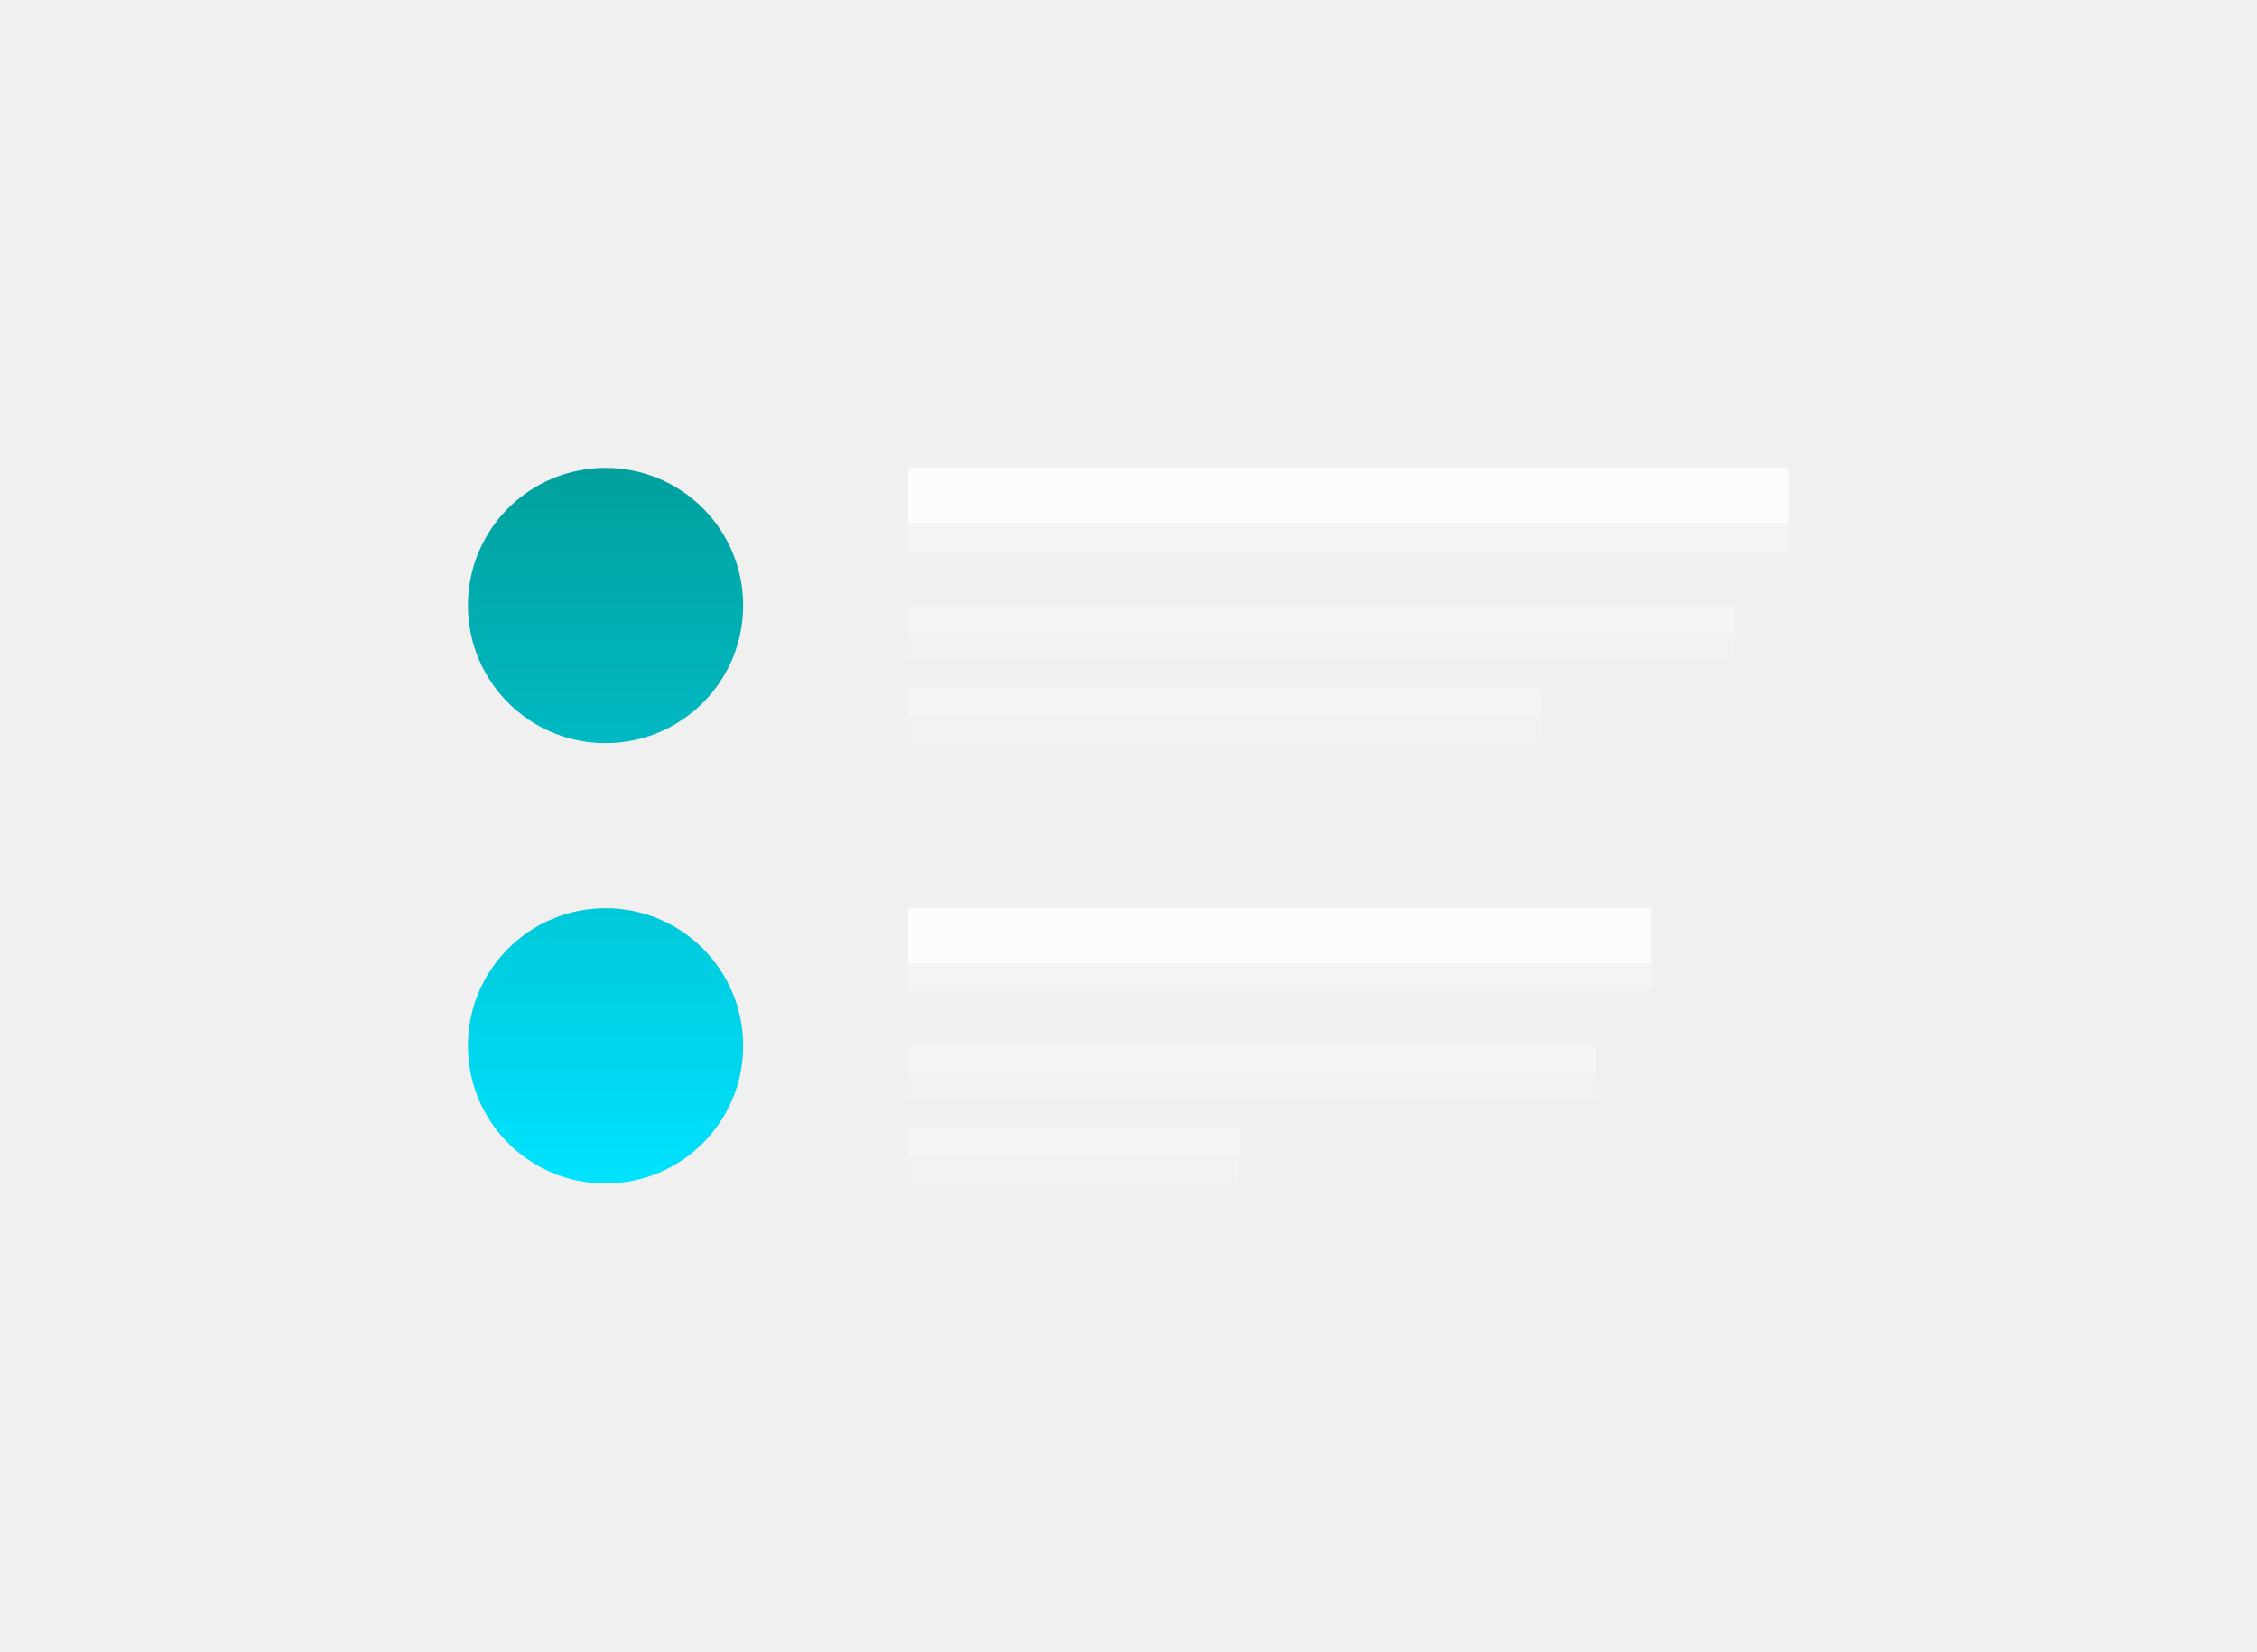
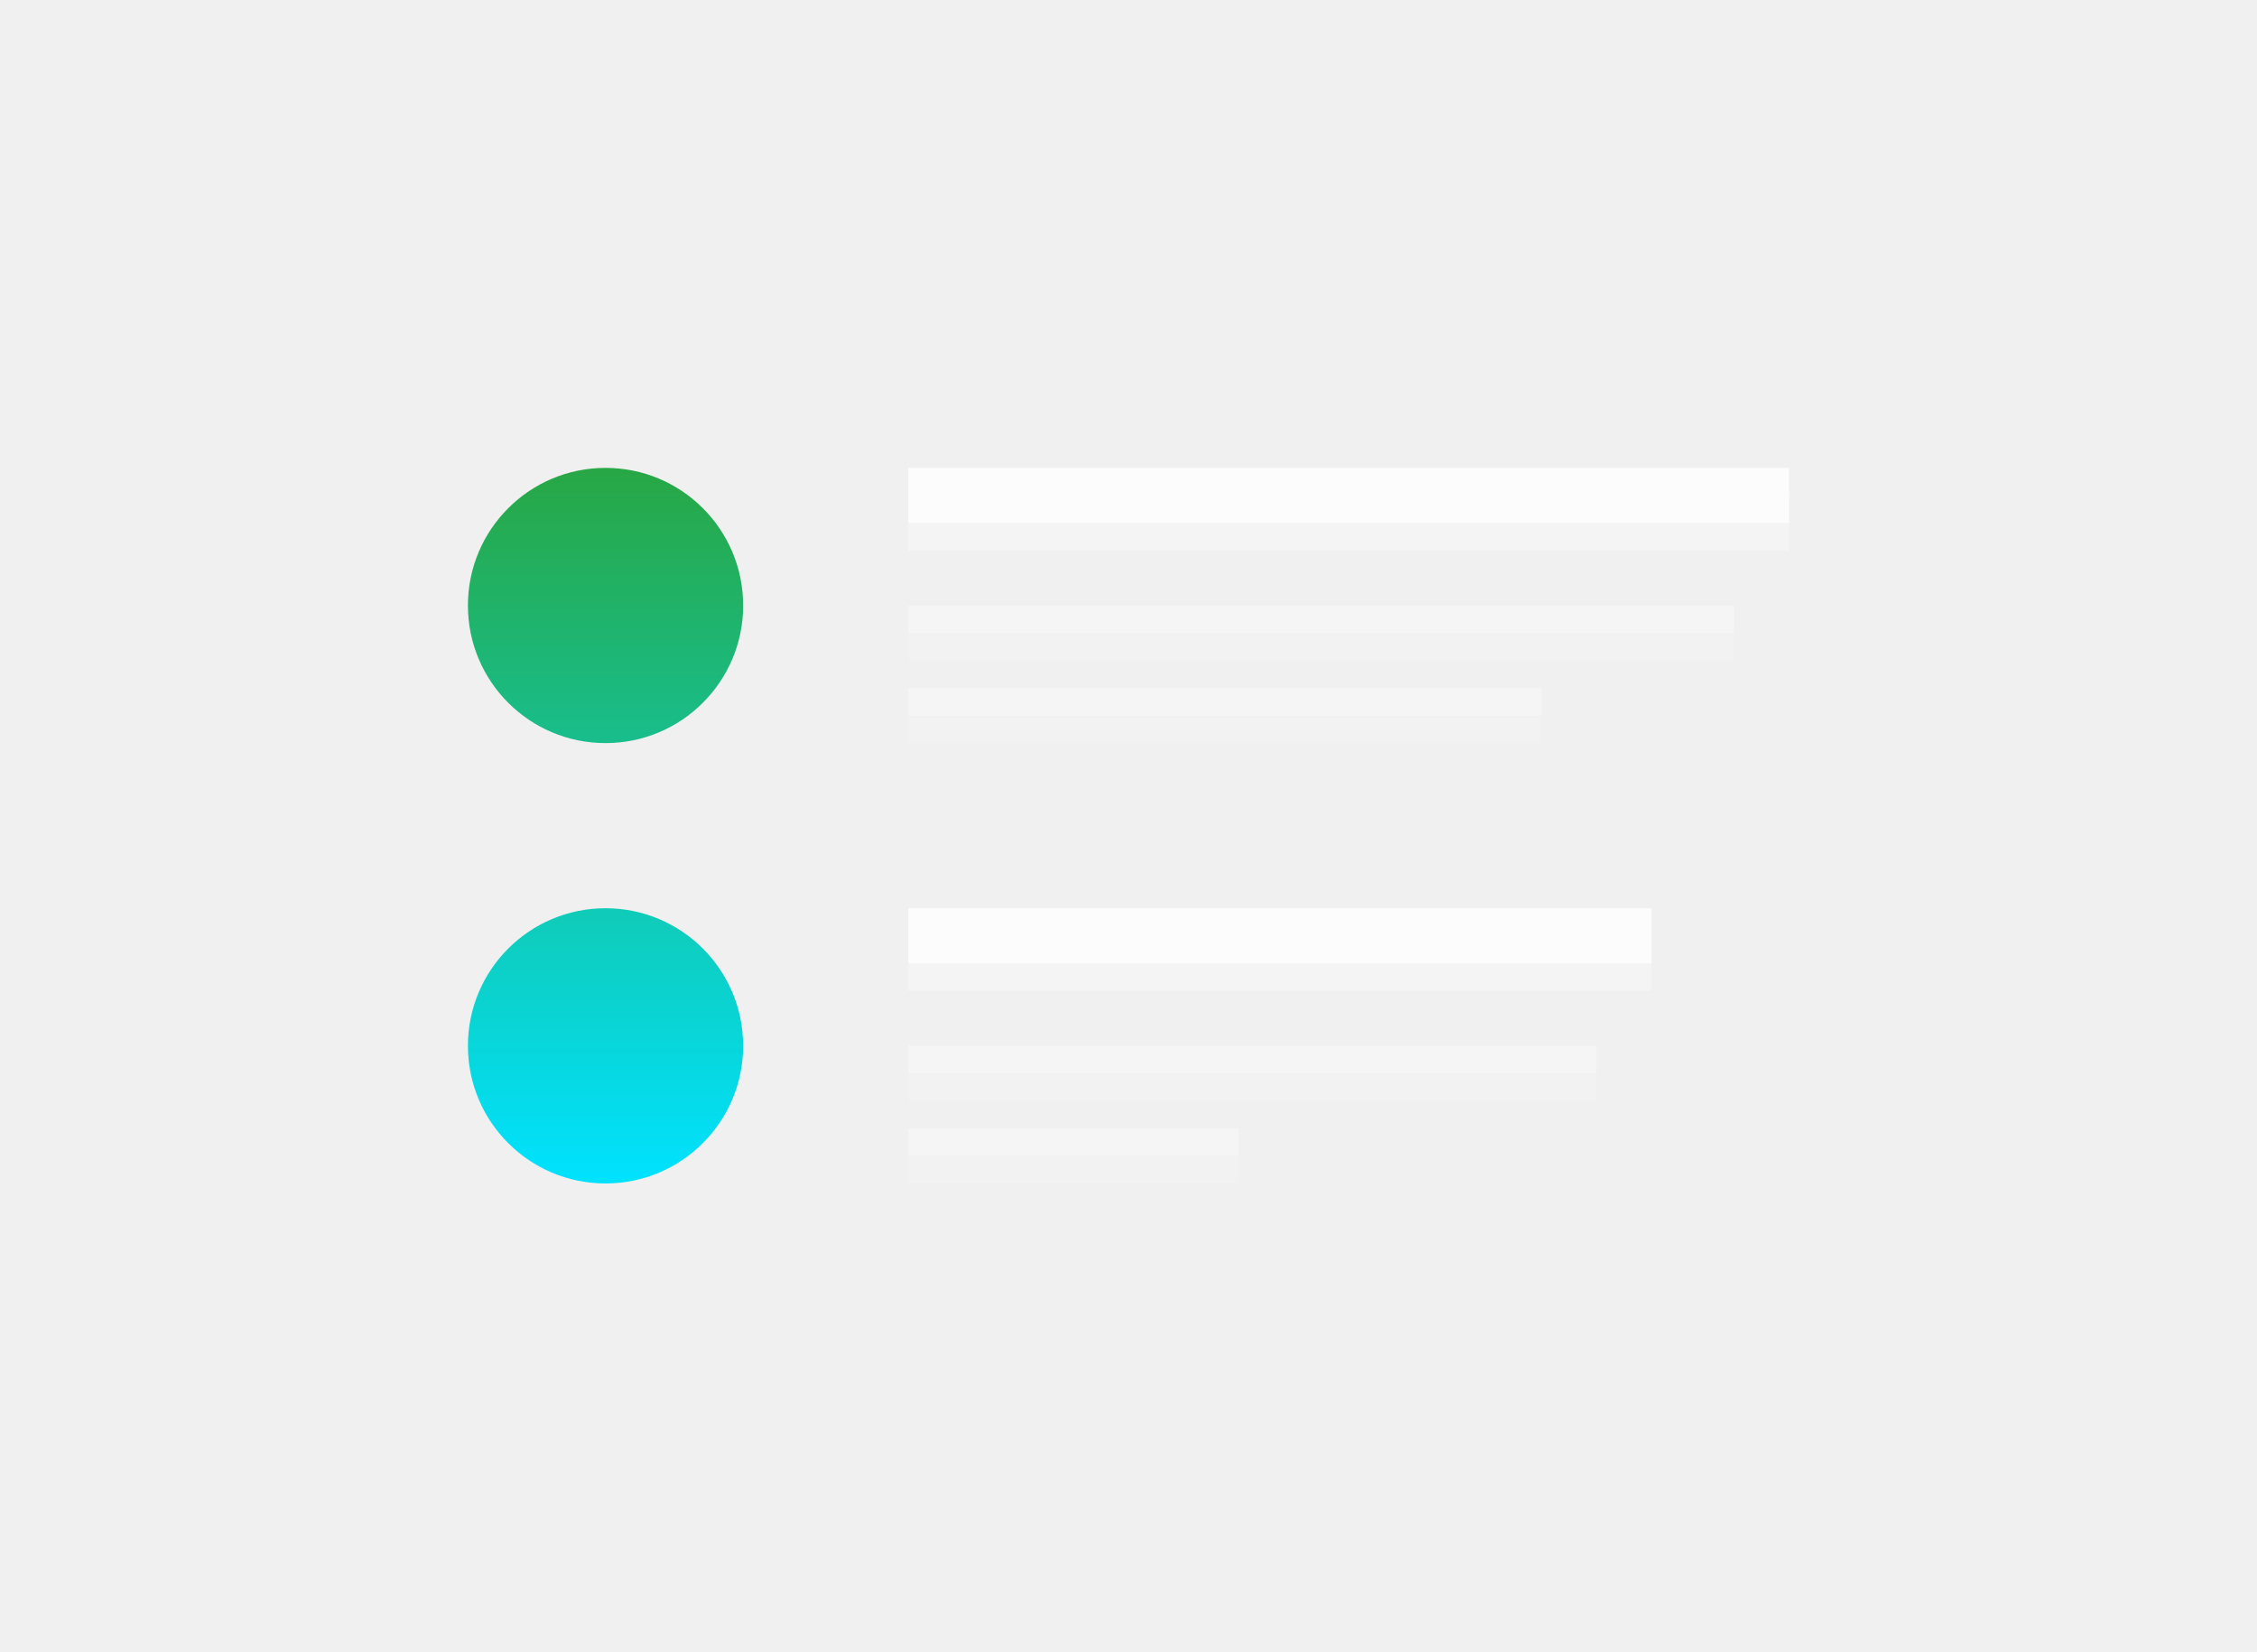
<svg xmlns="http://www.w3.org/2000/svg" xmlns:xlink="http://www.w3.org/1999/xlink" width="82" height="60" viewBox="0 0 82 60">
  <defs>
    <path id="path-1" d="M43 16v2H16v-2h27zm5-16v2H16V0h32z" />
    <filter id="filter-2" width="103.1%" height="111.1%" x="-1.6%" y="-2.8%" filterUnits="objectBoundingBox">
      <feOffset dy="1" in="SourceAlpha" result="shadowOffsetOuter1" />
      <feComposite in="shadowOffsetOuter1" in2="SourceAlpha" operator="out" result="shadowOffsetOuter1" />
      <feColorMatrix in="shadowOffsetOuter1" values="0 0 0 0 1   0 0 0 0 1   0 0 0 0 1  0 0 0 0.292 0" />
    </filter>
    <path id="path-3" d="M28 24v1H16v-1h12zm13-3v1H16v-1h25zM39 8v1H16V8h23zm7-3v1H16V5h30z" />
    <filter id="filter-4" width="103.3%" height="110%" x="-1.7%" y="-2.5%" filterUnits="objectBoundingBox">
      <feOffset dy="1" in="SourceAlpha" result="shadowOffsetOuter1" />
      <feComposite in="shadowOffsetOuter1" in2="SourceAlpha" operator="out" result="shadowOffsetOuter1" />
      <feColorMatrix in="shadowOffsetOuter1" values="0 0 0 0 1   0 0 0 0 1   0 0 0 0 1  0 0 0 0.1 0" />
    </filter>
    <linearGradient id="linearGradient-5" x1="50%" x2="50%" y1="0%" y2="100%">
-       <stop offset="0%" stop-color="#00A09D" />
+       <stop offset="0%" stop-color="#28A745" />
      <stop offset="100%" stop-color="#00E2FF" />
    </linearGradient>
  </defs>
  <g fill="none" fill-rule="evenodd" class="snippets_thumbs">
    <g class="s_company_team">
      <rect width="82" height="60" class="bg" />
      <g class="group" transform="translate(17 17)">
        <g class="combined_shape">
          <use fill="#000" filter="url(#filter-2)" xlink:href="#path-1" />
          <use fill="#FFF" fill-opacity=".78" xlink:href="#path-1" />
        </g>
        <g class="combined_shape">
          <use fill="#000" filter="url(#filter-4)" xlink:href="#path-3" />
          <use fill="#FFF" fill-opacity=".348" xlink:href="#path-3" />
        </g>
        <path fill="url(#linearGradient-5)" d="M5 16a5 5 0 1 1 0 10 5 5 0 0 1 0-10zM5 0a5 5 0 1 1 0 10A5 5 0 0 1 5 0z" class="combined_shape" />
      </g>
    </g>
  </g>
</svg>
